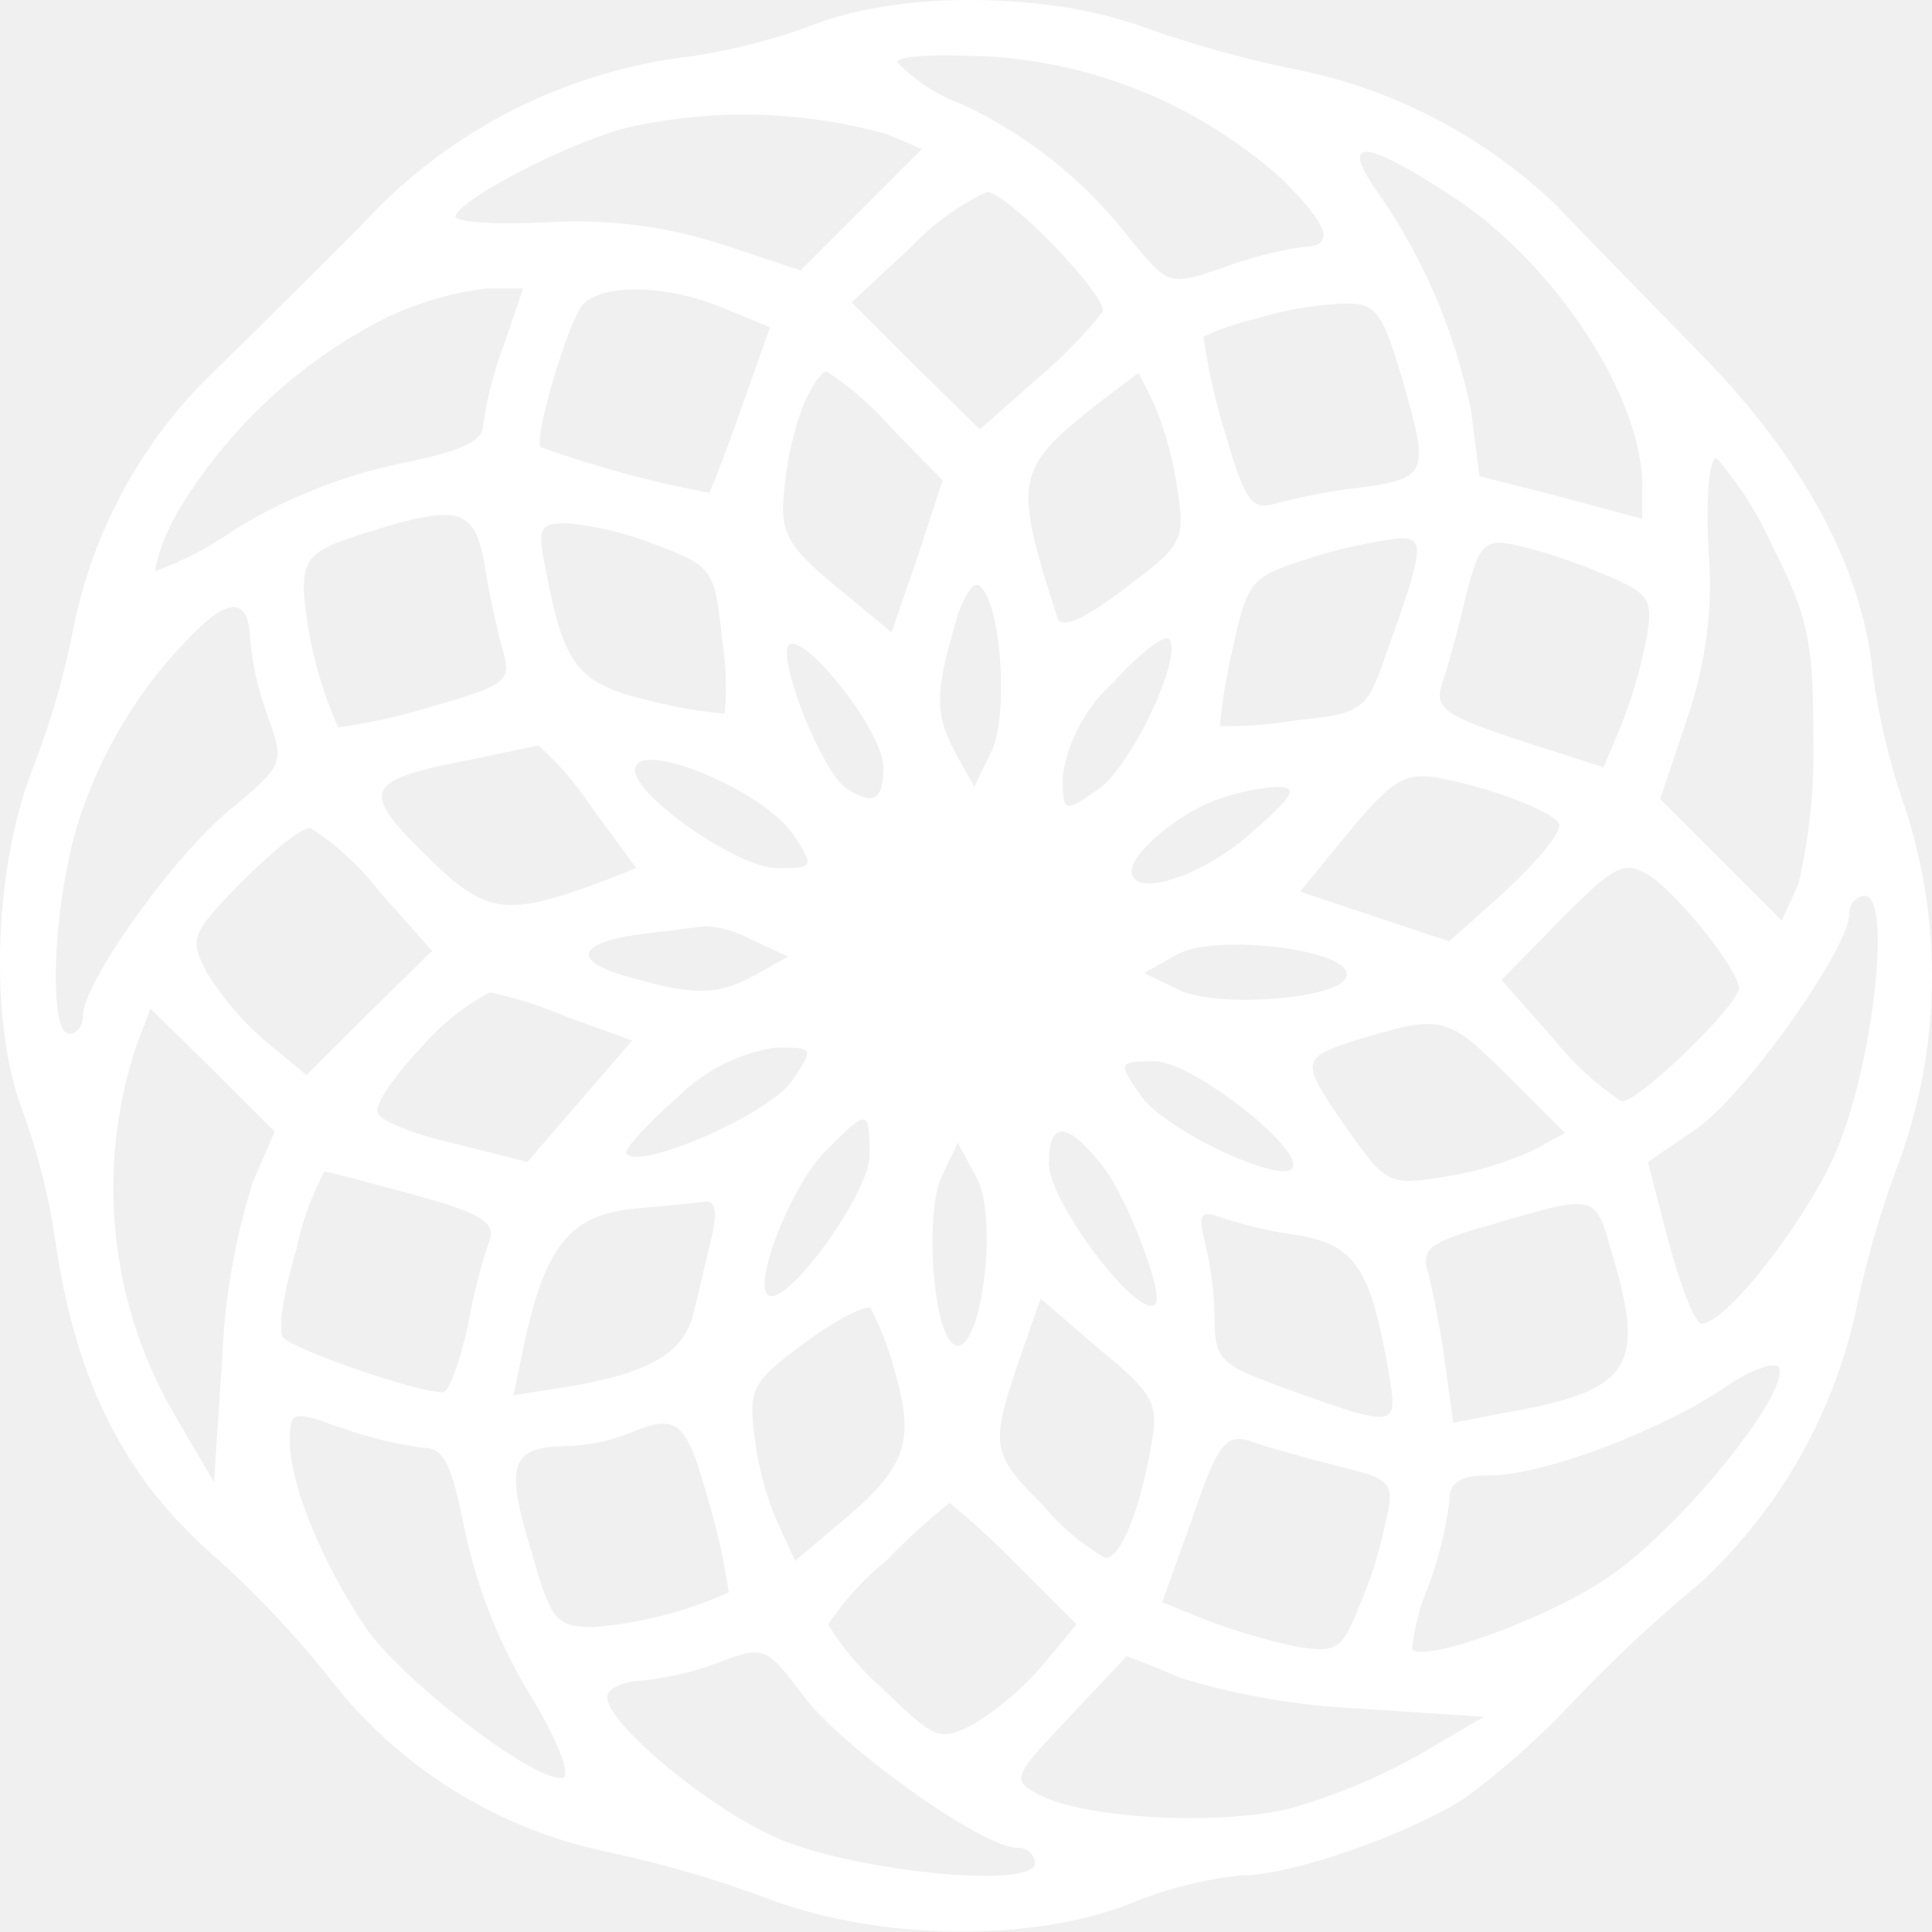
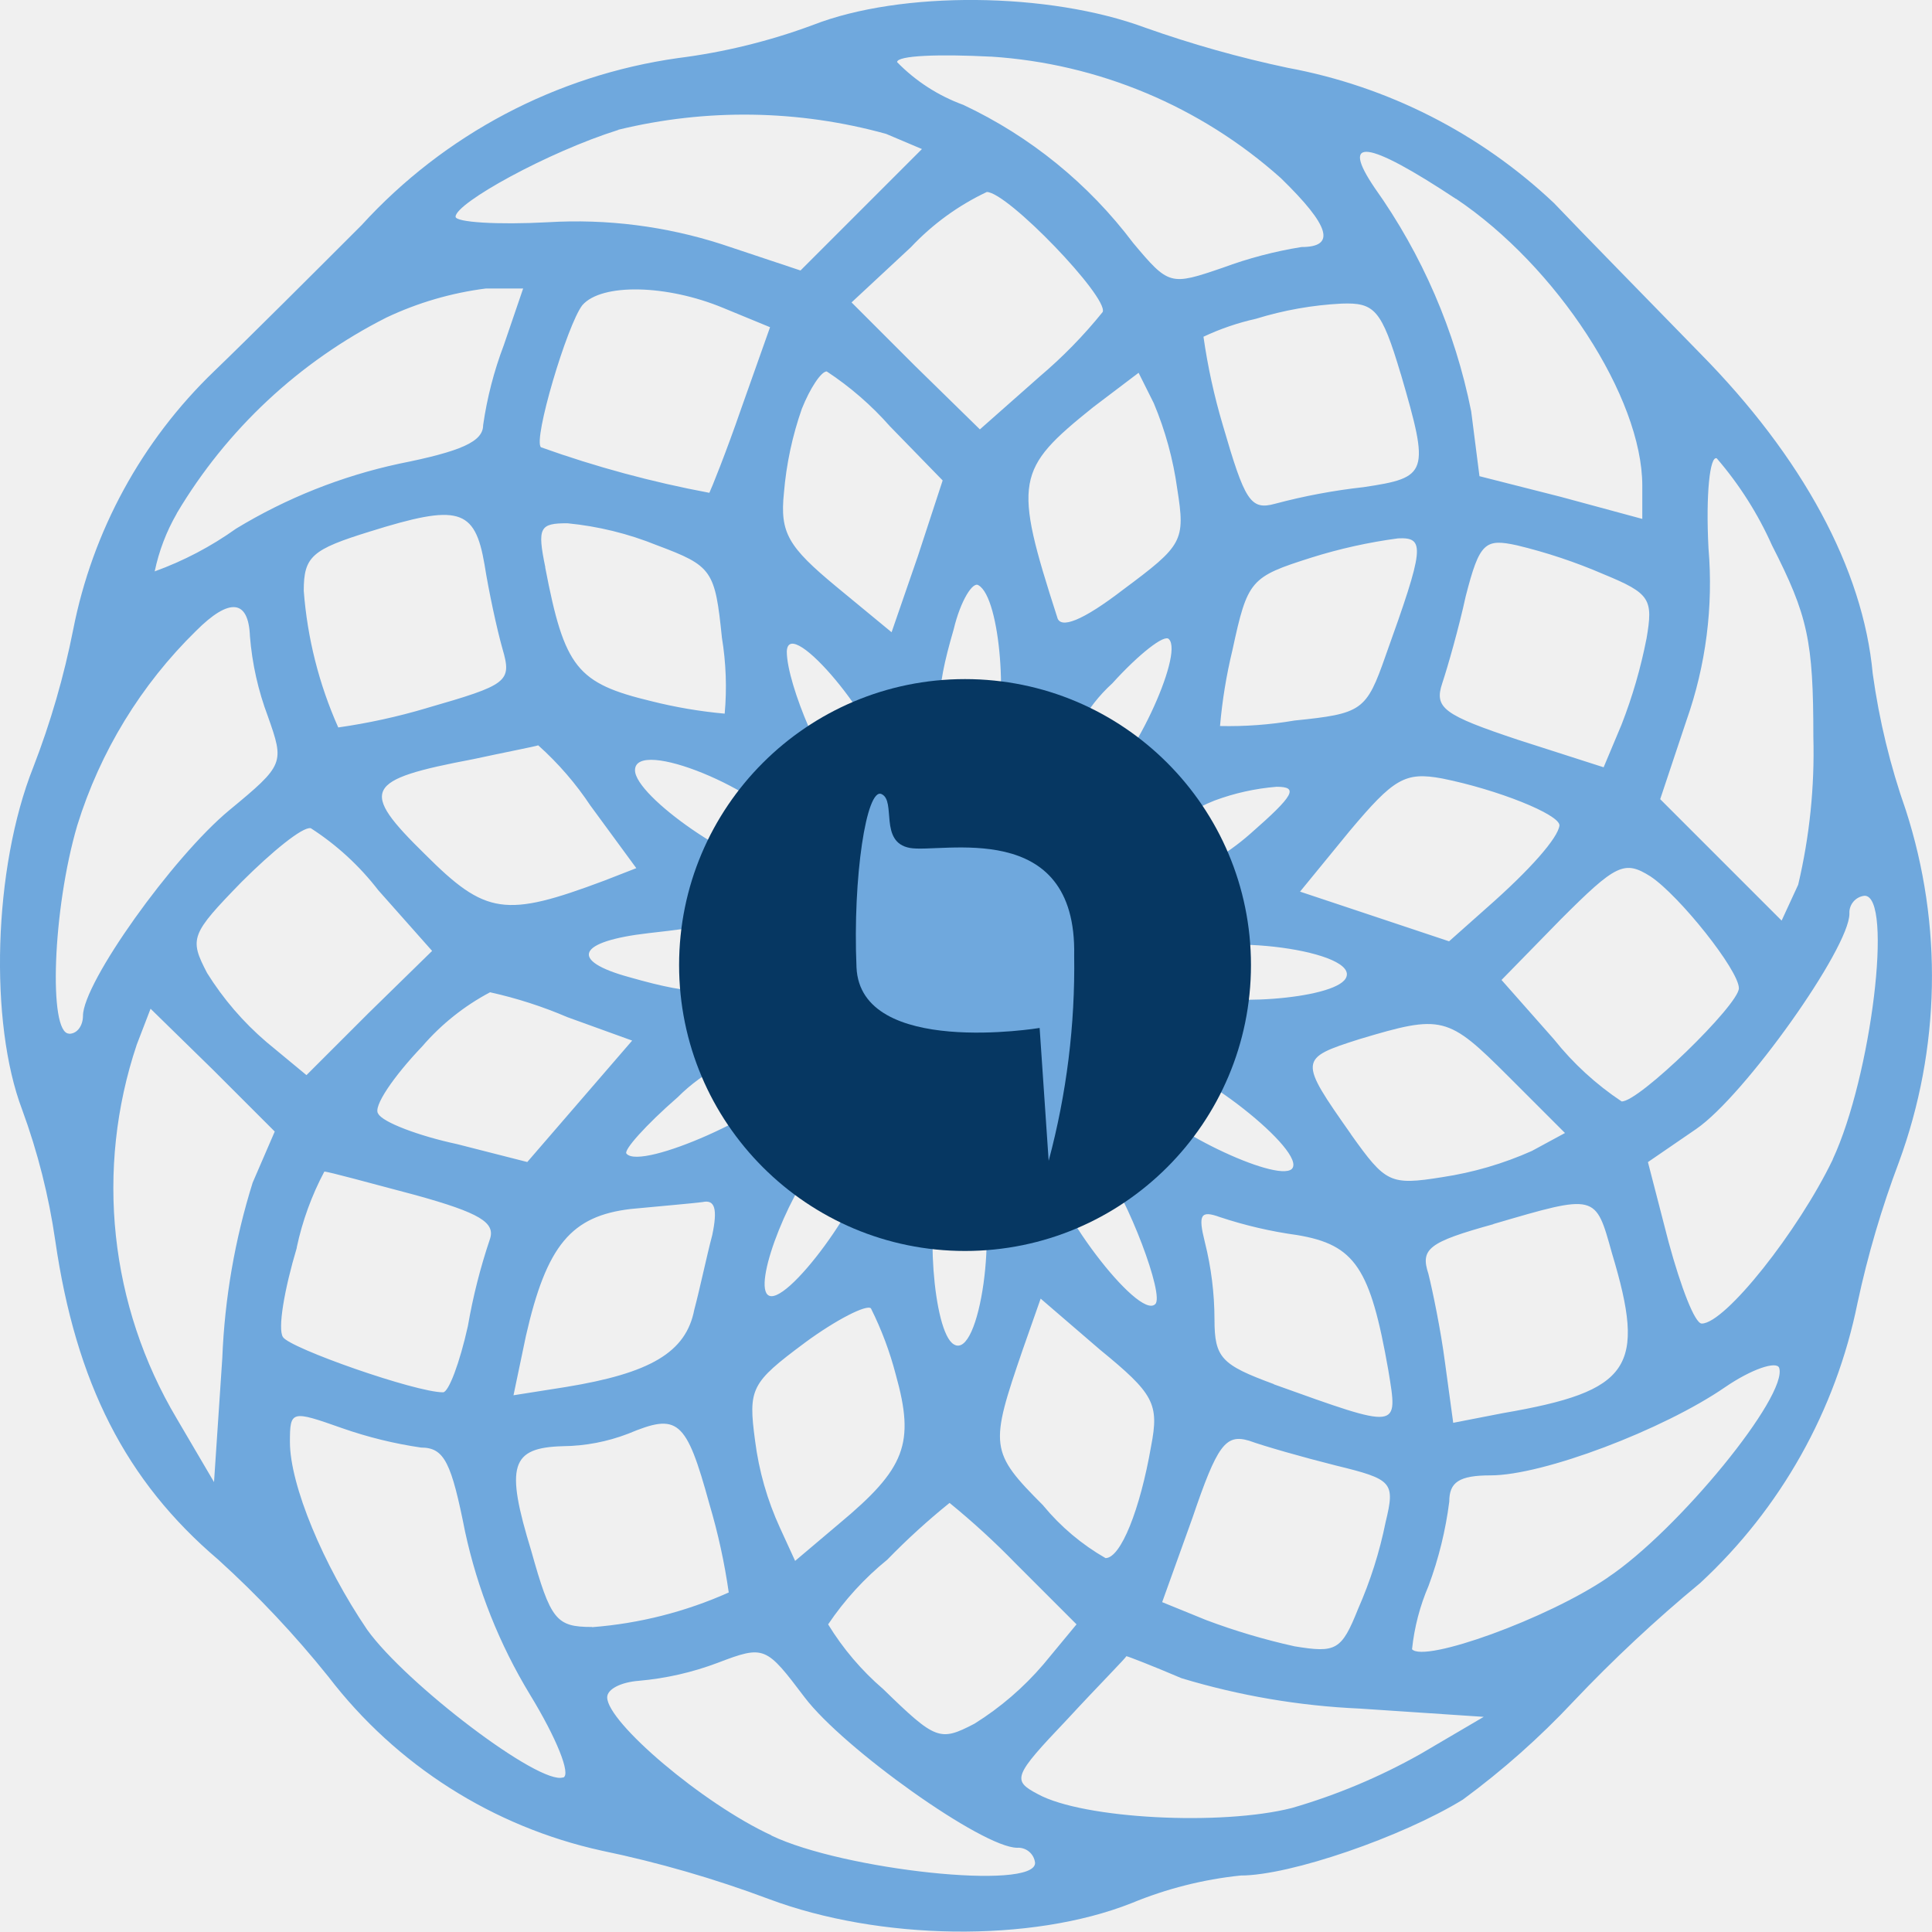
- <svg xmlns="http://www.w3.org/2000/svg" id="Group_28" data-name="Group 28" width="78.913" height="78.9" viewBox="0 0 78.913 78.9">
-   <path id="Path_53" data-name="Path 53" d="M-662.164,198.18a28.556,28.556,0,0,1-1.353-5.58c-.395-4.284-2.875-8.849-7.046-13.077-2.086-2.142-4.791-4.9-5.975-6.144a21.556,21.556,0,0,0-10.878-5.524,45.837,45.837,0,0,1-5.806-1.635c-3.946-1.465-9.977-1.522-13.584-.113a24.753,24.753,0,0,1-5.524,1.353,21.578,21.578,0,0,0-12.908,6.82c-1.86,1.86-4.566,4.566-6.031,5.975a19.982,19.982,0,0,0-5.749,10.54,33.693,33.693,0,0,1-1.635,5.636c-1.635,4.115-1.8,10.428-.451,13.979a26.5,26.5,0,0,1,1.353,5.355c.845,5.806,2.875,9.807,6.651,13.02a41.49,41.49,0,0,1,4.509,4.791,19.262,19.262,0,0,0,11.16,7.1,46.292,46.292,0,0,1,6.82,1.973c4.509,1.691,10.709,1.8,14.824.169a15.969,15.969,0,0,1,4.453-1.127c2.029,0,6.595-1.578,9.075-3.1a32.886,32.886,0,0,0,4.509-4,58.286,58.286,0,0,1,5.186-4.847,21.359,21.359,0,0,0,6.426-11.442,40.127,40.127,0,0,1,1.691-5.749A22.061,22.061,0,0,0-662.164,198.18Zm-8.962-3.664a16.86,16.86,0,0,0,.9-7.046c-.113-2.2.056-3.776.338-3.664a14.486,14.486,0,0,1,2.255,3.551c1.465,2.875,1.691,3.889,1.691,7.835a23.488,23.488,0,0,1-.62,6.031l-.676,1.465-2.48-2.48-2.48-2.48Zm2.142,10.935c0,.676-4.115,4.678-4.791,4.622a12.126,12.126,0,0,1-2.762-2.536l-2.142-2.424,2.424-2.48c2.255-2.255,2.593-2.424,3.664-1.747C-671.408,201.675-668.984,204.718-668.984,205.451Zm-17.924-3.946,2.029-2.48c1.8-2.142,2.255-2.424,3.776-2.142,2.255.451,4.791,1.465,4.791,1.916-.056.507-1.184,1.8-2.987,3.382l-1.522,1.353-3.044-1.015Zm1.86,3.551c-.507.845-5.129,1.184-6.707.507l-1.522-.733,1.3-.733C-690.346,203.14-684.372,203.929-685.048,205.057Zm1.635-13.189c-.789,2.255-.958,2.367-3.72,2.649a16.021,16.021,0,0,1-3.044.225,20.821,20.821,0,0,1,.507-3.1c.62-2.875.733-2.987,3.213-3.776a21.132,21.132,0,0,1,3.551-.789C-681.779,187.02-681.835,187.471-683.414,191.867Zm-4.453,5.355c.9,0,.733.338-1.071,1.916-2.029,1.8-4.847,2.649-4.847,1.522,0-.733,1.8-2.255,3.382-2.875A9.443,9.443,0,0,1-687.866,197.222Zm-7.384.169c-1.3.9-1.353.9-1.353-.62a6.421,6.421,0,0,1,2.029-3.776c1.071-1.184,2.142-2.029,2.311-1.8C-691.643,191.811-693.841,196.545-695.25,197.391Zm1.127-8.229c-1.691,1.3-2.593,1.635-2.706,1.127-1.8-5.58-1.691-6.031,1.466-8.567l1.86-1.409.62,1.24a13.934,13.934,0,0,1,.958,3.495C-691.586,187.189-691.7,187.358-694.123,189.162Zm-3.438-8.68-2.424,2.142-2.649-2.593-2.593-2.593,2.424-2.255a10.283,10.283,0,0,1,3.1-2.255c.845,0,4.96,4.284,4.735,4.9A19.457,19.457,0,0,1-697.561,180.481Zm-2.649,16.74-.733-1.3c-.845-1.578-.9-2.424-.113-5.129.282-1.184.789-1.973,1.015-1.8.9.507,1.24,5.129.564,6.707Zm-.846,22.771c-.845-.507-1.184-5.3-.507-6.82l.676-1.409.789,1.465C-699.2,214.977-699.985,220.67-701.056,219.993Zm-2.593-37.483,2.142,2.2-1.015,3.1-1.071,3.1-2.255-1.86c-1.973-1.635-2.311-2.2-2.142-3.833a13.827,13.827,0,0,1,.733-3.438c.338-.845.789-1.522,1.015-1.522A12.908,12.908,0,0,1-703.649,182.511Zm-1.8,14.768c-.845-.564-2.424-4.227-2.424-5.58.056-1.578,3.946,3.1,3.946,4.735C-703.93,197.785-704.325,198.011-705.452,197.278Zm.958,14.993c0,1.578-3.495,6.369-4.171,5.693-.564-.564,1.015-4.509,2.367-5.862C-704.55,210.355-704.494,210.355-704.494,212.271Zm-3.1-13.077c.845,1.3.845,1.353-.676,1.353-1.578,0-5.806-2.931-5.806-4C-714.076,195.193-708.834,197.335-707.594,199.195Zm-.225,4.96-1.3.733c-1.578.845-2.424.9-5.186.113-2.48-.676-2.142-1.465.789-1.8,1.071-.113,2.142-.282,2.367-.282a4.44,4.44,0,0,1,1.86.564Zm-9.92-15.895c-.338-1.635-.225-1.8.9-1.8a13.1,13.1,0,0,1,3.664.9c2.255.845,2.367,1.015,2.649,3.776a12.288,12.288,0,0,1,.113,3.1,19.412,19.412,0,0,1-2.987-.507C-716.443,192.994-716.951,192.374-717.74,188.26Zm8-6.482c-.62,1.8-1.24,3.326-1.3,3.438a44.951,44.951,0,0,1-6.877-1.86c-.338-.282,1.071-5.016,1.691-5.806.789-.9,3.438-.845,5.749.113l1.916.789Zm-6.144,16.233,1.86,2.536-1.3.507c-4.058,1.522-4.847,1.409-7.327-1.071-2.706-2.649-2.48-3.044,1.973-3.889,1.3-.282,2.48-.507,2.649-.564A12.8,12.8,0,0,1-715.88,198.011Zm-6.707-4a25.127,25.127,0,0,1-3.607.789,16.837,16.837,0,0,1-1.409-5.58c0-1.409.338-1.691,2.706-2.424,3.607-1.127,4.284-.958,4.678,1.353.169,1.071.507,2.649.733,3.438C-719.093,192.938-719.262,193.051-722.587,194.009Zm-4.735,4.9a11.009,11.009,0,0,1,2.762,2.536l2.2,2.48-2.593,2.536L-727.491,209l-1.635-1.353a12.2,12.2,0,0,1-2.424-2.818c-.733-1.409-.676-1.578,1.409-3.72C-728.9,199.871-727.66,198.856-727.322,198.913Zm4.566,8.906a9.566,9.566,0,0,1,2.762-2.2,17.647,17.647,0,0,1,3.156,1.015l2.649.958-2.142,2.48-2.142,2.48-2.875-.733c-1.578-.338-3.044-.9-3.213-1.24C-724.785,210.3-723.94,209.058-722.756,207.818Zm4.227,11.837c.846-3.72,1.86-4.9,4.284-5.186,1.184-.113,2.48-.225,2.931-.282.507-.113.62.282.395,1.353-.225.845-.507,2.2-.733,3.044-.338,1.747-1.8,2.593-5.242,3.156l-2.142.338Zm4.115-7.44c-.169-.113.789-1.184,2.085-2.311a7.207,7.207,0,0,1,4-2.029c1.578,0,1.578,0,.676,1.353C-708.5,210.524-713.794,212.891-714.414,212.215Zm7.271,7.722c1.3-.958,2.536-1.578,2.706-1.409a13.805,13.805,0,0,1,1.015,2.706c.789,2.818.395,3.833-2.311,6.087l-1.8,1.522-.62-1.353a12.188,12.188,0,0,1-1.015-3.551C-709.454,221.8-709.341,221.571-707.143,219.937Zm3.382,8.849a28.306,28.306,0,0,1,2.536-2.311,31.668,31.668,0,0,1,2.706,2.48l2.48,2.48-1.353,1.635a12.2,12.2,0,0,1-2.818,2.424c-1.409.733-1.578.676-3.72-1.409a11.187,11.187,0,0,1-2.255-2.649A12.14,12.14,0,0,1-703.761,228.786Zm6.369-2.2c-2.2-2.2-2.2-2.424-.845-6.369l.733-2.086,2.424,2.086c2.2,1.8,2.424,2.2,2.086,3.946-.451,2.593-1.24,4.566-1.86,4.566A9.28,9.28,0,0,1-697.392,226.588Zm.225-13.979c0-1.747.733-1.747,2.2.113,1.015,1.3,2.536,5.3,2.142,5.636C-693.5,219.035-697.167,214.188-697.167,212.609Zm3.72-2.818c-.9-1.3-.9-1.353.62-1.353s6.256,3.72,5.58,4.4C-687.866,213.4-692.6,211.144-693.446,209.791Zm2.142,17.3c1.015-2.987,1.353-3.438,2.311-3.156.62.225,2.2.676,3.551,1.015,2.311.564,2.424.676,2.029,2.311a17.271,17.271,0,0,1-1.127,3.551c-.676,1.691-.9,1.8-2.593,1.522a26.527,26.527,0,0,1-3.607-1.071l-1.8-.733Zm3.325-5.467c-2.142-.789-2.424-1.071-2.424-2.649a13.039,13.039,0,0,0-.395-3.156c-.282-1.127-.169-1.3.62-1.015a17.639,17.639,0,0,0,3.156.733c2.367.395,2.987,1.353,3.72,5.524C-682.906,223.488-682.794,223.488-687.979,221.628Zm3.156-10.2c-2.142-3.044-2.142-3.1.338-3.889,3.382-1.015,3.607-.958,6.087,1.522l2.311,2.311-1.353.733a14.153,14.153,0,0,1-3.664,1.071C-683.244,213.511-683.414,213.4-684.823,211.426Zm5.806,3.664c4.227-1.24,4.171-1.24,4.847,1.184,1.409,4.678.789,5.637-4.453,6.538l-2.029.395-.338-2.48c-.169-1.3-.507-2.931-.676-3.607C-682,216.1-681.666,215.822-679.017,215.089Zm6.257-23.9a20.423,20.423,0,0,1-1.015,3.495l-.733,1.747L-678,195.305c-3.044-1.015-3.438-1.3-3.1-2.311.225-.676.676-2.255.958-3.551.564-2.2.789-2.367,2.086-2.085a21.717,21.717,0,0,1,3.551,1.184C-672.591,189.331-672.479,189.556-672.761,191.191Zm-7.778-17.98c4.115,2.762,7.609,8.117,7.609,11.724v1.353l-3.326-.9-3.326-.845-.338-2.649a23.794,23.794,0,0,0-3.945-9.131C-685.274,170.674-684.2,170.787-680.539,173.21Zm-2.255,7.158c1.184,4.058,1.127,4.227-1.522,4.622a24.529,24.529,0,0,0-3.607.676c-1.015.282-1.24-.113-2.142-3.213a25.117,25.117,0,0,1-.789-3.607,10.252,10.252,0,0,1,2.142-.733,14.307,14.307,0,0,1,3.495-.62C-683.864,177.438-683.583,177.72-682.794,180.369Zm-16.74-12.964a19.667,19.667,0,0,1,11.837,4.96c2.029,1.973,2.255,2.818.845,2.818a17.1,17.1,0,0,0-3.213.845c-2.142.733-2.2.733-3.664-1.015a18.591,18.591,0,0,0-6.933-5.636,7.239,7.239,0,0,1-2.706-1.747C-703.367,167.348-701.619,167.292-699.534,167.4Zm-15.219,2.987a21.729,21.729,0,0,1,10.935.169l1.465.62-2.48,2.48-2.48,2.48-3.213-1.071a19.379,19.379,0,0,0-7.1-.9c-2.086.113-3.776,0-3.776-.225C-721.4,173.379-717.627,171.294-714.752,170.392Zm-18.037,15.669a20.959,20.959,0,0,1,8.568-8,13.484,13.484,0,0,1,4.058-1.184h1.522l-.789,2.311a15.349,15.349,0,0,0-.845,3.269c0,.676-.9,1.071-3.438,1.578a21.617,21.617,0,0,0-6.651,2.649,13.832,13.832,0,0,1-3.326,1.747A7.971,7.971,0,0,1-732.789,186.062Zm-4.4,21.25c-.845,0-.676-5.073.338-8.511A18.981,18.981,0,0,1-732,190.853c1.353-1.353,2.142-1.3,2.2.225a11.985,11.985,0,0,0,.733,3.269c.676,1.916.676,1.973-1.578,3.833-2.311,1.916-5.975,7.046-5.975,8.4C-736.622,206.973-736.847,207.311-737.186,207.311Zm7.5,6.087a27.634,27.634,0,0,0-1.24,7.158l-.338,5.073-1.522-2.593a18.417,18.417,0,0,1-1.635-15.275l.564-1.466,2.536,2.48,2.536,2.536Zm1.8,2.649a11.917,11.917,0,0,1,1.127-3.1c.169,0,1.8.451,3.72.958,2.649.733,3.269,1.127,3.044,1.8a23.793,23.793,0,0,0-.9,3.551c-.338,1.522-.789,2.706-1.015,2.706-1.127,0-6.256-1.8-6.538-2.255C-728.675,219.373-728.393,217.739-727.885,216.048Zm10.878,21.644c-.958.338-6.426-3.833-8-6.031-1.8-2.649-3.156-5.918-3.156-7.666,0-1.3.056-1.3,2.142-.564a17.333,17.333,0,0,0,3.213.789c.958,0,1.24.62,1.8,3.438a21.617,21.617,0,0,0,2.649,6.651C-717.289,236.057-716.669,237.579-717.007,237.692Zm1.184-6.144c-1.466,0-1.691-.282-2.48-3.1-1.071-3.495-.846-4.227,1.3-4.284a7.641,7.641,0,0,0,2.649-.507c2.029-.845,2.367-.62,3.326,2.875a25.117,25.117,0,0,1,.789,3.607A16.838,16.838,0,0,1-715.823,231.548Zm7.327,8.511c-2.818-1.3-6.707-4.622-6.707-5.637,0-.338.564-.62,1.3-.676a12.108,12.108,0,0,0,3.213-.733c1.916-.733,1.973-.676,3.551,1.409s7.271,6.144,8.68,6.144a.693.693,0,0,1,.733.62C-697.73,242.314-705.565,241.468-708.5,240.059ZM-682,236.734a24.686,24.686,0,0,1-5.242,2.2c-2.875.733-8.511.451-10.371-.564-1.071-.564-1.015-.733,1.184-3.044,1.3-1.409,2.424-2.536,2.424-2.593.056,0,1.071.395,2.255.9a29.706,29.706,0,0,0,7.271,1.24l5.073.338Zm7.666-7.215c-2.48,1.691-7.5,3.495-8,2.931a8.9,8.9,0,0,1,.676-2.593,15.471,15.471,0,0,0,.845-3.438c0-.789.395-1.071,1.691-1.071,2.142,0,7.046-1.86,9.582-3.607,1.071-.733,2.085-1.071,2.2-.789C-666.955,222.079-671.464,227.6-674.339,229.519Zm9.187-17.079c-1.409,2.931-4.4,6.707-5.355,6.707-.282,0-.845-1.465-1.353-3.326l-.845-3.269,1.973-1.353c1.973-1.353,6.257-7.384,6.257-8.793a.693.693,0,0,1,.62-.733C-662.671,201.675-663.573,209.058-665.151,212.44Z" transform="translate(740.009 -165.086)" fill="#fff" />
+ <svg xmlns="http://www.w3.org/2000/svg" width="78.913" height="78.9" viewBox="0 0 78.913 78.9">
+   <g id="Group_14481" data-name="Group 14481" transform="translate(-120.36 -2532.54)">
+     <g id="Group_14473" data-name="Group 14473" transform="translate(120.36 2532.54)">
+       <path id="Path_53" data-name="Path 53" d="M-662.164,198.18a28.556,28.556,0,0,1-1.353-5.58c-.395-4.284-2.875-8.849-7.046-13.077-2.086-2.142-4.791-4.9-5.975-6.144a21.556,21.556,0,0,0-10.878-5.524,45.836,45.836,0,0,1-5.806-1.635c-3.946-1.465-9.977-1.522-13.584-.113a24.751,24.751,0,0,1-5.524,1.353,21.578,21.578,0,0,0-12.908,6.82c-1.86,1.86-4.566,4.566-6.031,5.975a19.982,19.982,0,0,0-5.749,10.54,33.691,33.691,0,0,1-1.635,5.637c-1.635,4.115-1.8,10.428-.451,13.979a26.511,26.511,0,0,1,1.353,5.355c.845,5.806,2.875,9.807,6.651,13.02a41.485,41.485,0,0,1,4.509,4.791,19.262,19.262,0,0,0,11.16,7.1,46.3,46.3,0,0,1,6.82,1.973c4.509,1.691,10.709,1.8,14.824.169a15.97,15.97,0,0,1,4.453-1.127c2.029,0,6.595-1.578,9.075-3.1a32.89,32.89,0,0,0,4.509-4,58.279,58.279,0,0,1,5.186-4.847,21.359,21.359,0,0,0,6.426-11.442,40.136,40.136,0,0,1,1.691-5.749A22.061,22.061,0,0,0-662.164,198.18Zm-8.962-3.664a16.861,16.861,0,0,0,.9-7.046c-.113-2.2.056-3.776.338-3.664a14.482,14.482,0,0,1,2.255,3.551c1.466,2.875,1.691,3.889,1.691,7.835a23.49,23.49,0,0,1-.62,6.031l-.676,1.465-2.48-2.48-2.48-2.48Zm2.142,10.935c0,.676-4.115,4.678-4.791,4.622a12.128,12.128,0,0,1-2.762-2.536l-2.142-2.424,2.424-2.48c2.255-2.255,2.593-2.424,3.664-1.747C-671.408,201.675-668.984,204.718-668.984,205.451Zm-17.924-3.946,2.029-2.48c1.8-2.142,2.255-2.424,3.776-2.142,2.255.451,4.791,1.465,4.791,1.916-.056.507-1.184,1.8-2.987,3.382l-1.522,1.353-3.044-1.015Zm1.86,3.551c-.507.846-5.129,1.184-6.707.507l-1.522-.733,1.3-.733C-690.346,203.14-684.372,203.929-685.048,205.057Zm1.635-13.189c-.789,2.255-.958,2.367-3.72,2.649a16.023,16.023,0,0,1-3.044.225,20.821,20.821,0,0,1,.507-3.1c.62-2.875.733-2.987,3.213-3.776a21.13,21.13,0,0,1,3.551-.789C-681.779,187.02-681.835,187.471-683.413,191.867Zm-4.453,5.355c.9,0,.733.338-1.071,1.916-2.029,1.8-4.847,2.649-4.847,1.522,0-.733,1.8-2.255,3.382-2.875A9.443,9.443,0,0,1-687.866,197.222Zm-7.384.169c-1.3.9-1.353.9-1.353-.62a6.421,6.421,0,0,1,2.029-3.776c1.071-1.184,2.142-2.029,2.311-1.8C-691.643,191.811-693.841,196.545-695.25,197.391Zm1.127-8.229c-1.691,1.3-2.593,1.635-2.706,1.127-1.8-5.58-1.691-6.031,1.466-8.567l1.86-1.409.62,1.24a13.934,13.934,0,0,1,.958,3.495C-691.586,187.189-691.7,187.358-694.123,189.162Zm-3.438-8.68-2.424,2.142-2.649-2.593-2.593-2.593,2.424-2.255a10.284,10.284,0,0,1,3.1-2.255c.845,0,4.96,4.284,4.735,4.9A19.457,19.457,0,0,1-697.561,180.481Zm-2.649,16.74-.733-1.3c-.845-1.578-.9-2.424-.113-5.129.282-1.184.789-1.973,1.015-1.8.9.507,1.24,5.129.564,6.707Zm-.845,22.771c-.845-.507-1.184-5.3-.507-6.82l.676-1.409.789,1.465C-699.2,214.977-699.985,220.67-701.056,219.993Zm-2.593-37.483,2.142,2.2-1.015,3.1-1.071,3.1-2.255-1.86c-1.973-1.635-2.311-2.2-2.142-3.833a13.83,13.83,0,0,1,.733-3.438c.338-.845.789-1.522,1.015-1.522A12.908,12.908,0,0,1-703.648,182.511Zm-1.8,14.768c-.845-.564-2.424-4.227-2.424-5.58.056-1.578,3.946,3.1,3.946,4.735C-703.93,197.785-704.325,198.011-705.452,197.278Zm.958,14.993c0,1.578-3.495,6.369-4.171,5.693-.564-.564,1.015-4.509,2.367-5.862C-704.55,210.355-704.494,210.355-704.494,212.271Zm-3.1-13.077c.845,1.3.845,1.353-.676,1.353-1.578,0-5.806-2.931-5.806-4C-714.076,195.193-708.834,197.335-707.594,199.195Zm-.225,4.96-1.3.733c-1.578.846-2.424.9-5.186.113-2.48-.676-2.142-1.465.789-1.8,1.071-.113,2.142-.282,2.367-.282a4.44,4.44,0,0,1,1.86.564Zm-9.92-15.895c-.338-1.635-.225-1.8.9-1.8a13.1,13.1,0,0,1,3.664.9c2.255.845,2.367,1.015,2.649,3.776a12.288,12.288,0,0,1,.113,3.1,19.409,19.409,0,0,1-2.987-.507C-716.443,192.994-716.951,192.374-717.74,188.26Zm8-6.482c-.62,1.8-1.24,3.326-1.3,3.438a44.951,44.951,0,0,1-6.877-1.86c-.338-.282,1.071-5.016,1.691-5.806.789-.9,3.438-.845,5.749.113l1.916.789Zm-6.144,16.233,1.86,2.536-1.3.507c-4.058,1.522-4.847,1.409-7.328-1.071-2.705-2.649-2.48-3.044,1.973-3.889,1.3-.282,2.48-.507,2.649-.564A12.8,12.8,0,0,1-715.88,198.011Zm-6.707-4a25.122,25.122,0,0,1-3.607.789,16.837,16.837,0,0,1-1.409-5.58c0-1.409.338-1.691,2.706-2.424,3.607-1.127,4.284-.958,4.678,1.353.169,1.071.507,2.649.733,3.438C-719.092,192.938-719.261,193.051-722.587,194.009Zm-4.735,4.9a11.01,11.01,0,0,1,2.762,2.536l2.2,2.48-2.593,2.536L-727.491,209l-1.635-1.353a12.205,12.205,0,0,1-2.424-2.818c-.733-1.409-.676-1.578,1.409-3.72C-728.9,199.871-727.66,198.856-727.322,198.913Zm4.566,8.906a9.566,9.566,0,0,1,2.762-2.2,17.646,17.646,0,0,1,3.156,1.015l2.649.958-2.142,2.48-2.142,2.48-2.875-.733c-1.578-.338-3.044-.9-3.213-1.24C-724.785,210.3-723.94,209.058-722.756,207.818Zm4.227,11.837c.846-3.72,1.86-4.9,4.284-5.186,1.184-.113,2.48-.225,2.931-.282.507-.113.62.282.395,1.353-.225.845-.507,2.2-.733,3.044-.338,1.747-1.8,2.593-5.242,3.156l-2.142.338Zm4.115-7.44c-.169-.113.789-1.184,2.085-2.311a7.206,7.206,0,0,1,4-2.029c1.578,0,1.578,0,.676,1.353C-708.5,210.524-713.794,212.891-714.414,212.215Zm7.271,7.722c1.3-.958,2.536-1.578,2.706-1.409a13.806,13.806,0,0,1,1.015,2.706c.789,2.818.395,3.833-2.311,6.087l-1.8,1.522-.62-1.353a12.188,12.188,0,0,1-1.015-3.551C-709.454,221.8-709.341,221.572-707.143,219.937Zm3.382,8.849a28.3,28.3,0,0,1,2.536-2.311,31.664,31.664,0,0,1,2.706,2.48l2.48,2.48-1.353,1.635a12.2,12.2,0,0,1-2.818,2.424c-1.409.733-1.578.676-3.72-1.409a11.187,11.187,0,0,1-2.255-2.649A12.14,12.14,0,0,1-703.761,228.786Zm6.369-2.2c-2.2-2.2-2.2-2.424-.845-6.369l.733-2.086,2.424,2.086c2.2,1.8,2.424,2.2,2.086,3.946-.451,2.593-1.24,4.566-1.86,4.566A9.28,9.28,0,0,1-697.392,226.588Zm.225-13.979c0-1.747.733-1.747,2.2.113,1.015,1.3,2.536,5.3,2.142,5.636C-693.5,219.035-697.166,214.188-697.166,212.609Zm3.72-2.818c-.9-1.3-.9-1.353.62-1.353s6.256,3.72,5.58,4.4C-687.866,213.4-692.6,211.144-693.446,209.791Zm2.142,17.3c1.015-2.987,1.353-3.438,2.311-3.156.62.225,2.2.676,3.551,1.015,2.311.564,2.424.676,2.029,2.311a17.275,17.275,0,0,1-1.127,3.551c-.676,1.691-.9,1.8-2.593,1.522a26.536,26.536,0,0,1-3.607-1.071l-1.8-.733Zm3.325-5.467c-2.142-.789-2.424-1.071-2.424-2.649a13.036,13.036,0,0,0-.395-3.156c-.282-1.127-.169-1.3.62-1.015a17.64,17.64,0,0,0,3.156.733c2.367.395,2.987,1.353,3.72,5.524C-682.906,223.488-682.793,223.488-687.979,221.628Zm3.156-10.2c-2.142-3.044-2.142-3.1.338-3.889,3.382-1.015,3.607-.958,6.087,1.522l2.311,2.311-1.353.733a14.152,14.152,0,0,1-3.664,1.071C-683.244,213.511-683.413,213.4-684.823,211.426Zm5.806,3.664c4.227-1.24,4.171-1.24,4.847,1.184,1.409,4.678.789,5.637-4.453,6.538l-2.029.395-.338-2.48c-.169-1.3-.507-2.931-.676-3.607C-682,216.1-681.666,215.822-679.017,215.09Zm6.257-23.9a20.423,20.423,0,0,1-1.015,3.495l-.733,1.747L-678,195.305c-3.044-1.015-3.438-1.3-3.1-2.311.225-.676.676-2.255.958-3.551.564-2.2.789-2.367,2.086-2.085a21.711,21.711,0,0,1,3.551,1.184C-672.591,189.331-672.479,189.556-672.76,191.191Zm-7.778-17.98c4.115,2.762,7.609,8.117,7.609,11.724v1.353l-3.325-.9-3.326-.845-.338-2.649a23.8,23.8,0,0,0-3.945-9.131C-685.273,170.674-684.2,170.787-680.539,173.21Zm-2.255,7.158c1.184,4.058,1.127,4.227-1.522,4.622a24.524,24.524,0,0,0-3.607.676c-1.015.282-1.24-.113-2.142-3.213a25.127,25.127,0,0,1-.789-3.607,10.254,10.254,0,0,1,2.142-.733,14.308,14.308,0,0,1,3.495-.62C-683.864,177.438-683.583,177.72-682.793,180.369Zm-16.74-12.964a19.667,19.667,0,0,1,11.837,4.96c2.029,1.973,2.255,2.818.845,2.818a17.1,17.1,0,0,0-3.213.845c-2.142.733-2.2.733-3.664-1.015a18.591,18.591,0,0,0-6.933-5.636,7.24,7.24,0,0,1-2.706-1.747C-703.367,167.348-701.619,167.292-699.534,167.4Zm-15.219,2.987a21.729,21.729,0,0,1,10.935.169l1.465.62-2.48,2.48-2.48,2.48-3.213-1.071a19.379,19.379,0,0,0-7.1-.9c-2.085.113-3.776,0-3.776-.225C-721.4,173.379-717.627,171.294-714.752,170.392Zm-18.037,15.669a20.96,20.96,0,0,1,8.568-8,13.484,13.484,0,0,1,4.058-1.184h1.522l-.789,2.311a15.349,15.349,0,0,0-.845,3.269c0,.676-.9,1.071-3.438,1.578a21.617,21.617,0,0,0-6.651,2.649,13.831,13.831,0,0,1-3.326,1.747A7.972,7.972,0,0,1-732.789,186.062Zm-4.4,21.25c-.845,0-.676-5.073.338-8.511A18.982,18.982,0,0,1-732,190.853c1.353-1.353,2.142-1.3,2.2.225a11.985,11.985,0,0,0,.733,3.269c.676,1.916.676,1.973-1.578,3.833-2.311,1.916-5.975,7.046-5.975,8.4C-736.622,206.973-736.847,207.311-737.186,207.311Zm7.5,6.087a27.64,27.64,0,0,0-1.24,7.158l-.338,5.073-1.522-2.593a18.417,18.417,0,0,1-1.634-15.275l.564-1.466,2.536,2.48,2.536,2.536Zm1.8,2.649a11.921,11.921,0,0,1,1.127-3.1c.169,0,1.8.451,3.72.958,2.649.733,3.269,1.127,3.044,1.8a23.8,23.8,0,0,0-.9,3.551c-.338,1.522-.789,2.706-1.015,2.706-1.127,0-6.256-1.8-6.538-2.255C-728.674,219.373-728.393,217.739-727.885,216.048Zm10.878,21.644c-.958.338-6.426-3.833-8-6.031-1.8-2.649-3.156-5.918-3.156-7.666,0-1.3.056-1.3,2.142-.564a17.333,17.333,0,0,0,3.213.789c.958,0,1.24.62,1.8,3.438a21.615,21.615,0,0,0,2.649,6.651C-717.289,236.057-716.669,237.579-717.007,237.692Zm1.184-6.144c-1.466,0-1.691-.282-2.48-3.1-1.071-3.495-.846-4.227,1.3-4.284a7.64,7.64,0,0,0,2.649-.507c2.029-.845,2.367-.62,3.326,2.875a25.131,25.131,0,0,1,.789,3.607A16.84,16.84,0,0,1-715.823,231.548Zm7.327,8.511c-2.818-1.3-6.708-4.622-6.708-5.637,0-.338.564-.62,1.3-.676a12.108,12.108,0,0,0,3.213-.733c1.916-.733,1.973-.676,3.551,1.409s7.271,6.144,8.68,6.144a.693.693,0,0,1,.733.62C-697.73,242.314-705.565,241.468-708.5,240.059ZM-682,236.734a24.683,24.683,0,0,1-5.242,2.2c-2.875.733-8.511.451-10.371-.564-1.071-.564-1.015-.733,1.184-3.044,1.3-1.409,2.424-2.536,2.424-2.593.056,0,1.071.395,2.255.9a29.7,29.7,0,0,0,7.271,1.24l5.073.338Zm7.666-7.215c-2.48,1.691-7.5,3.495-8,2.931a8.9,8.9,0,0,1,.676-2.593,15.475,15.475,0,0,0,.845-3.438c0-.789.395-1.071,1.691-1.071,2.142,0,7.046-1.86,9.582-3.607,1.071-.733,2.085-1.071,2.2-.789C-666.955,222.079-671.464,227.6-674.339,229.519Zm9.188-17.079c-1.409,2.931-4.4,6.707-5.355,6.707-.282,0-.845-1.465-1.353-3.326l-.845-3.269,1.973-1.353c1.973-1.353,6.257-7.384,6.257-8.793a.693.693,0,0,1,.62-.733C-662.671,201.675-663.573,209.058-665.151,212.44Z" transform="translate(740.009 -165.086)" fill="#6fa8dd" />
+     </g>
+     <g id="Group_14480" data-name="Group 14480">
+       <circle id="Ellipse_17" data-name="Ellipse 17" cx="11.679" cy="11.679" r="11.679" transform="translate(148.098 2560.278)" fill="#063762" />
+       <path id="Path_874" data-name="Path 874" d="M-2940.508,1489.633c.612.279-.116,1.967,1.157,2.2s6.828-1.273,6.712,4.4a30.608,30.608,0,0,1-1.042,8.379l-.369-5.426s-7.322,1.212-7.48-2.476S-2941.12,1489.354-2940.508,1489.633Z" transform="translate(3096.874 1075.341)" fill="#6fa8dd" />
+     </g>
+   </g>
</svg>
